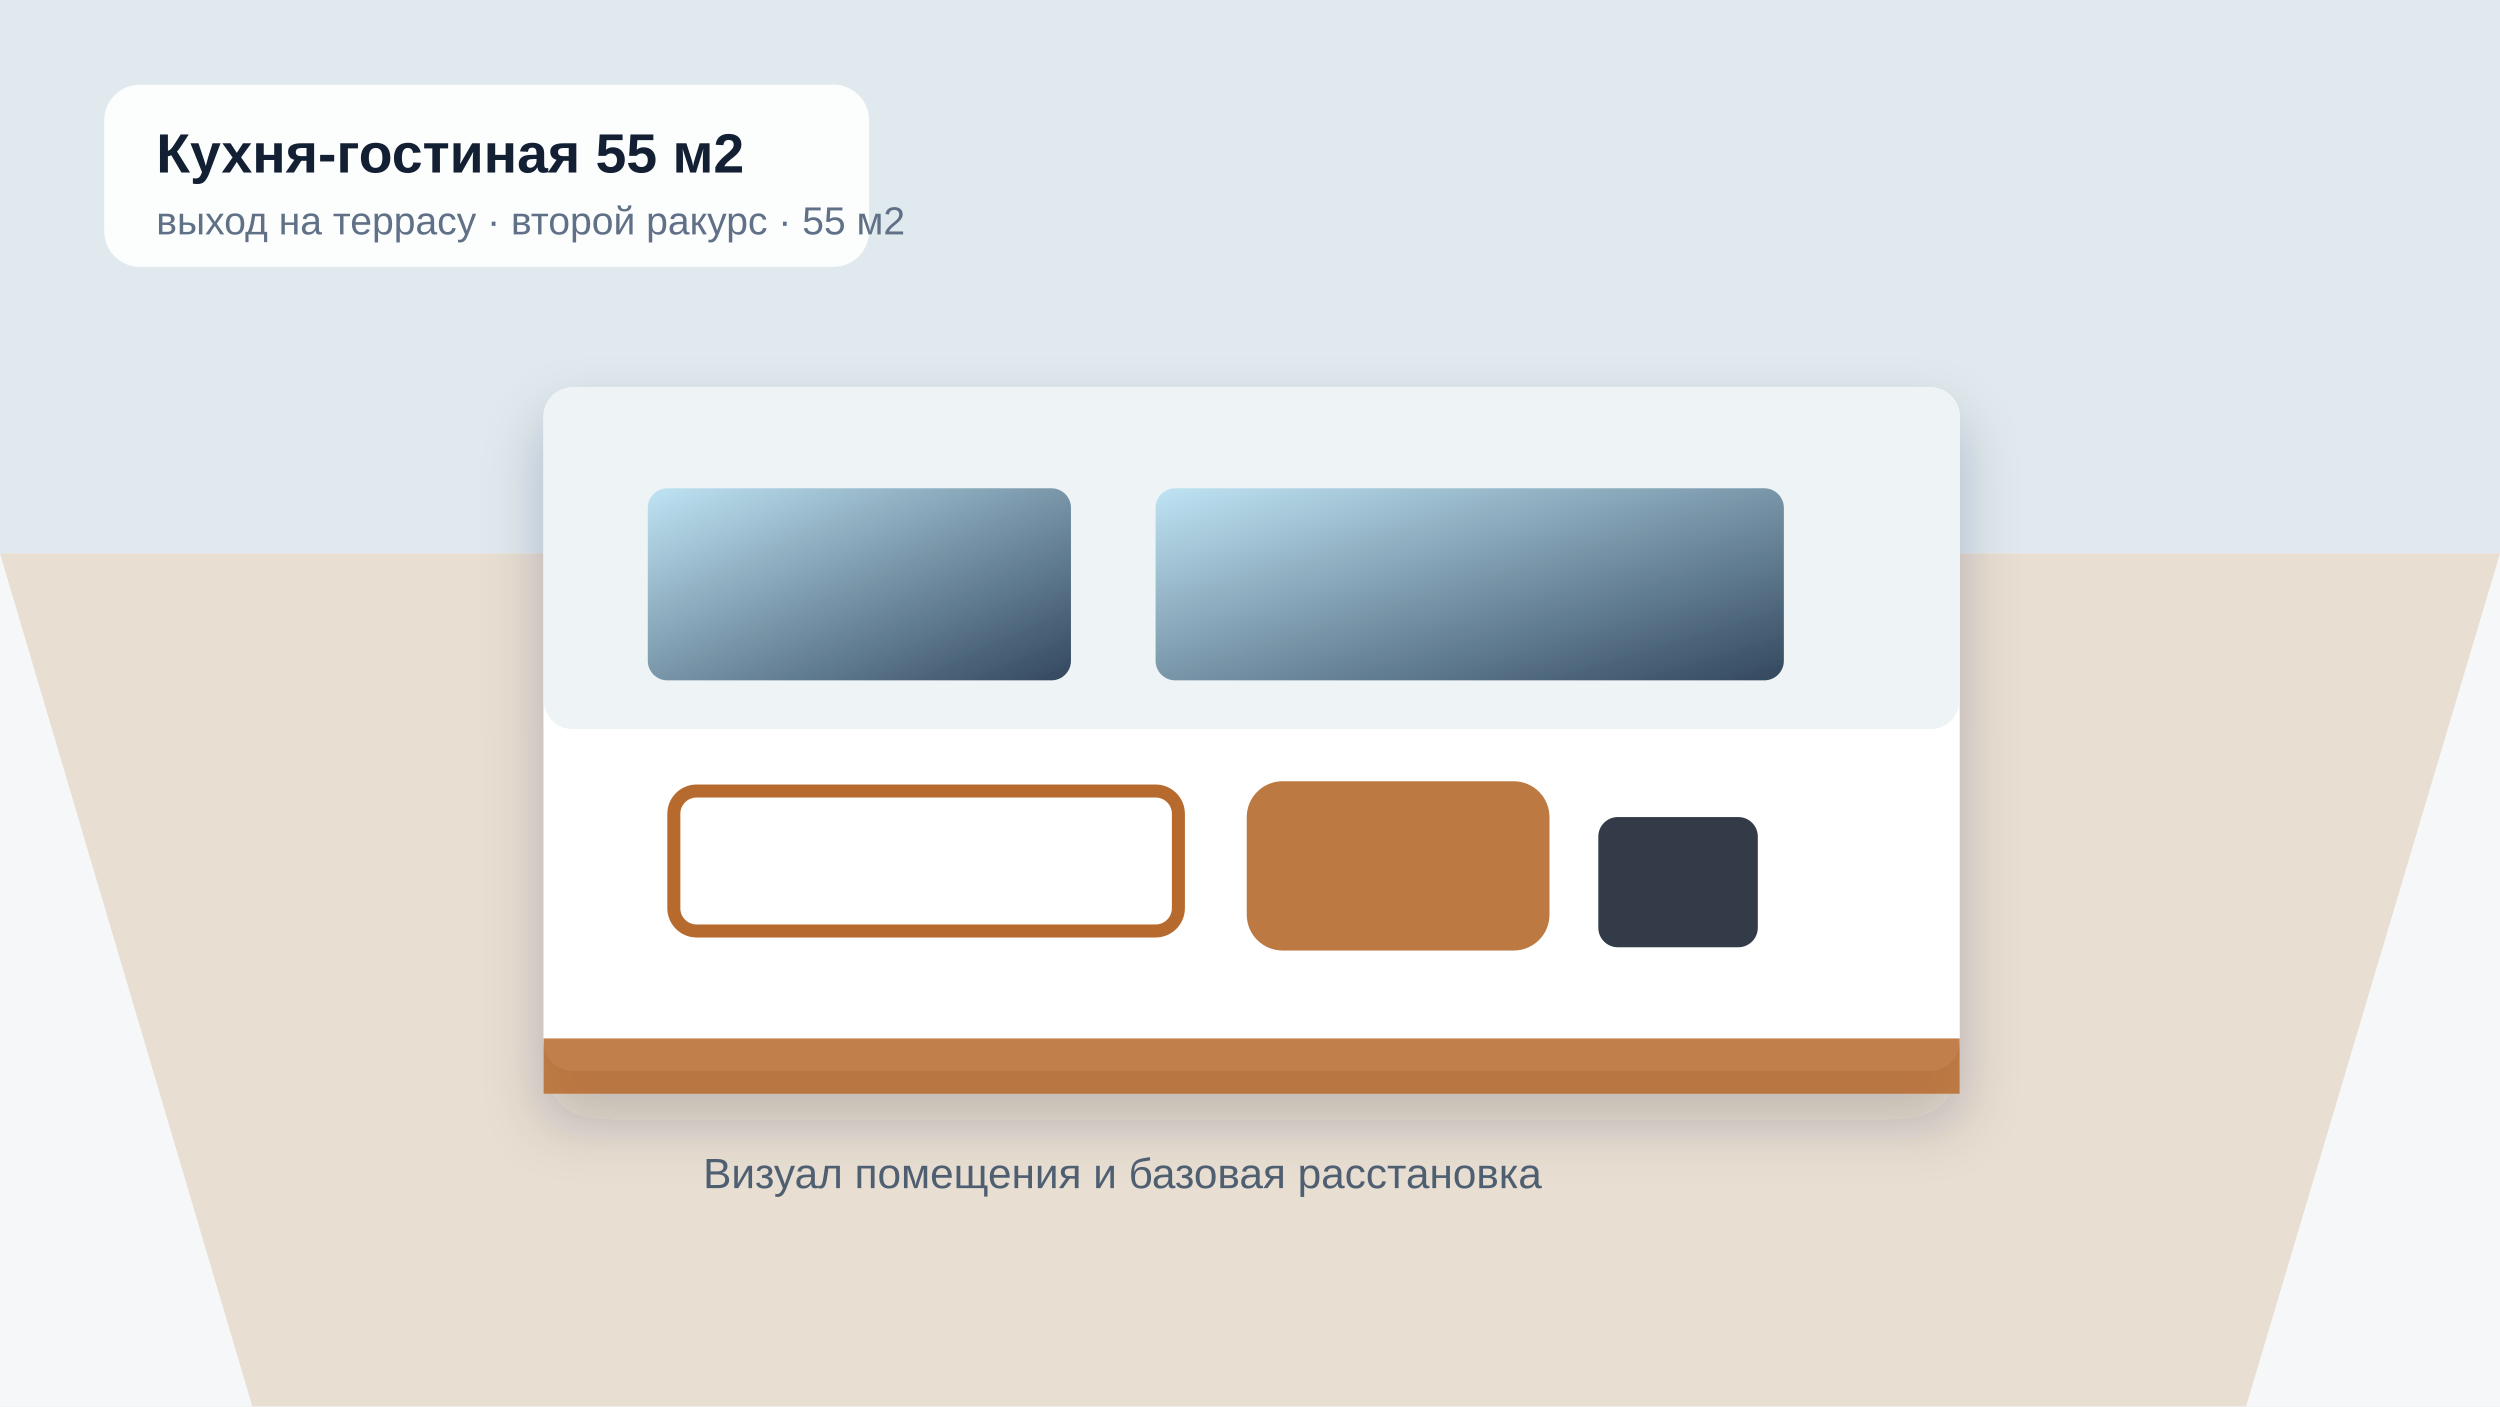
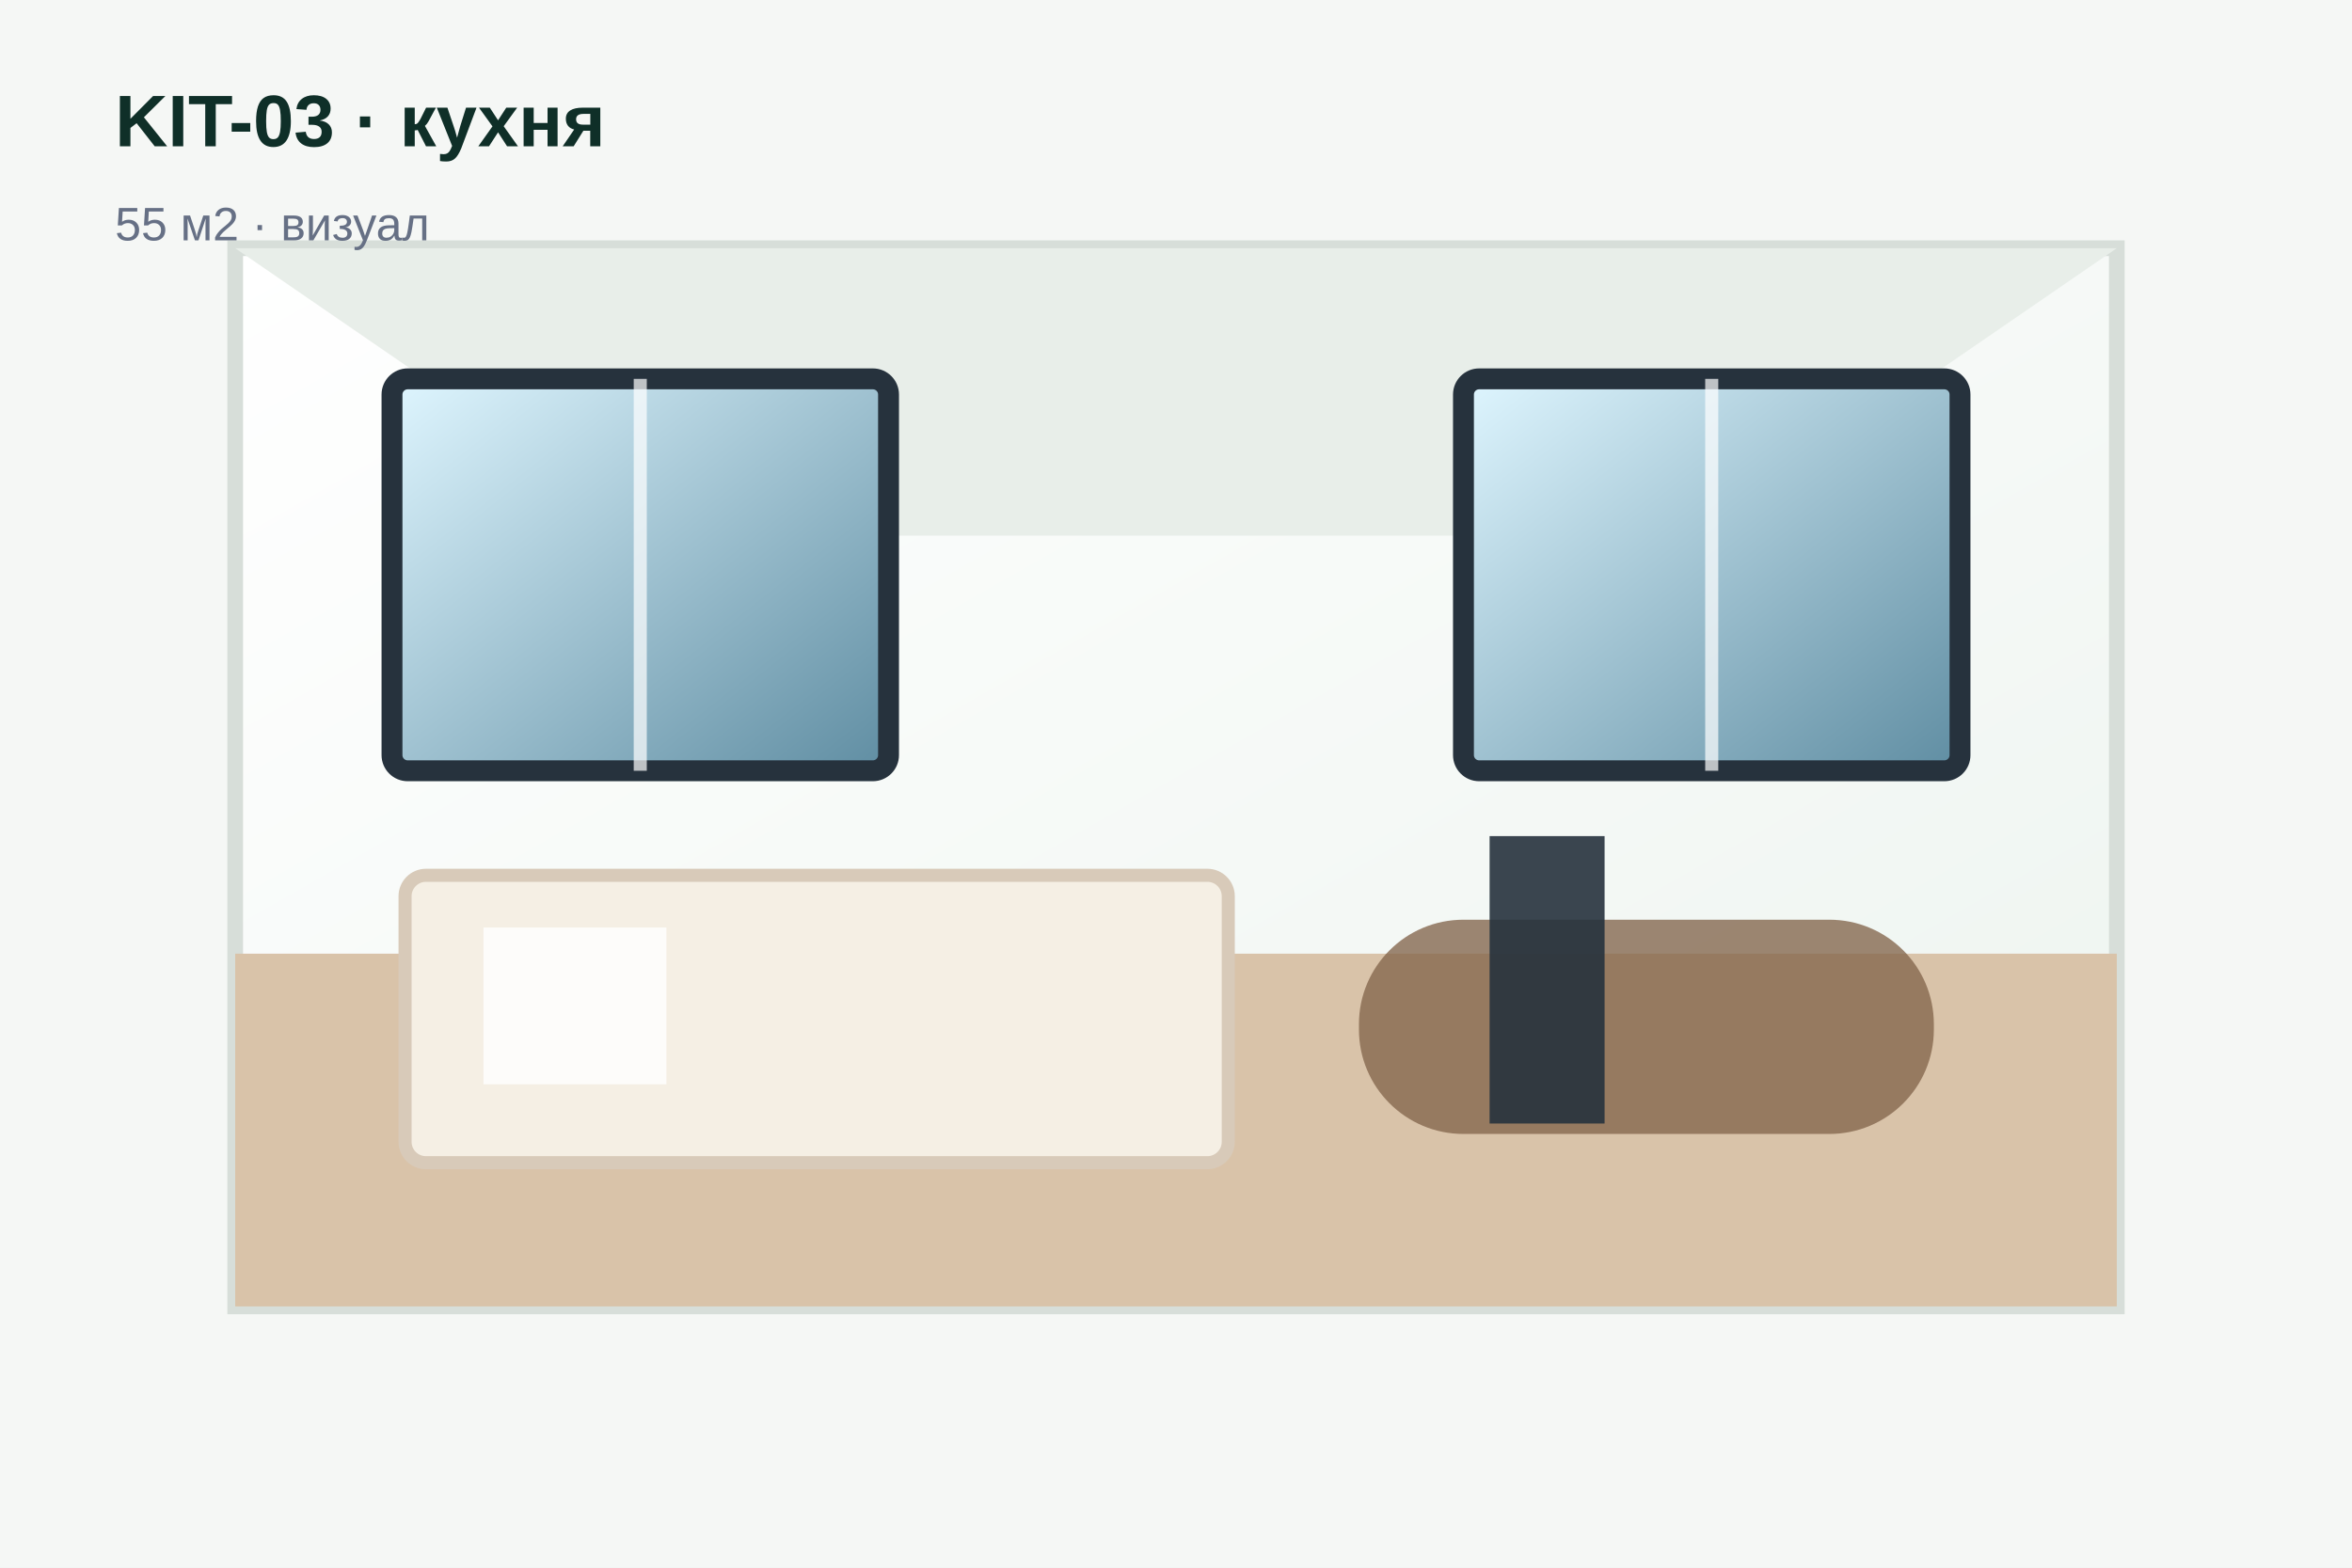
- <svg xmlns="http://www.w3.org/2000/svg" width="1536" height="864" viewBox="0 0 1536 864" role="img">
+ <svg xmlns="http://www.w3.org/2000/svg" viewBox="0 0 900 600" width="900" height="600" role="img">
  <defs>
-     <linearGradient id="sky" x1="0" x2="0" y1="0" y2="1">
-       <stop offset="0" stop-color="#d8f0ff" />
-       <stop offset="1" stop-color="#f7fbff" />
+     <linearGradient id="sky" x1="0" y1="0" x2="0" y2="1">
+       <stop offset="0" stop-color="#bfe6ff" />
+       <stop offset="1" stop-color="#eef8ff" />
    </linearGradient>
-     <linearGradient id="glass" x1="0" x2="1" y1="0" y2="1">
-       <stop offset="0" stop-color="#bfe4f4" />
-       <stop offset="1" stop-color="#33485e" />
+     <linearGradient id="glass" x1="0" y1="0" x2="1" y2="1">
+       <stop offset="0" stop-color="#dff6ff" />
+       <stop offset="1" stop-color="#5f8da2" />
    </linearGradient>
-     <filter id="shadow" x="-20%" y="-20%" width="140%" height="140%">
-       <feDropShadow dx="0" dy="18" stdDeviation="18" flood-color="#1d2733" flood-opacity=".22" />
+     <linearGradient id="room" x1="0" y1="0" x2="1" y2="1">
+       <stop offset="0" stop-color="#ffffff" />
+       <stop offset="1" stop-color="#edf4ef" />
+     </linearGradient>
+     <filter id="shadow" x="-20%" y="-20%" width="140%" height="160%">
+       <feDropShadow dx="0" dy="18" stdDeviation="18" flood-color="#1f2937" flood-opacity="0.18" />
    </filter>
  </defs>
-   <rect width="1536" height="864" fill="#f5f7f8" />
-   <rect x="0" y="0" width="1536" height="340" fill="#dfe9ee" />
-   <path d="M0 340 L1536 340 L1380 864 L155 864 Z" fill="#e8ded2" />
-   <rect x="64" y="52" width="470" height="112" rx="22" fill="#ffffff" opacity=".9" />
-   <text x="96" y="106" font-family="Arial, sans-serif" font-size="34" font-weight="700" fill="#132033">Кухня-гостиная 55 м2</text>
-   <text x="96" y="144" font-family="Arial, sans-serif" font-size="24" fill="#607087">выход на террасу · второй ракурс · 55 м2</text>
-   <g filter="url(#shadow)">
-     <rect x="334" y="238" width="870" height="420" rx="18" fill="#ffffff" />
-     <rect x="334" y="238" width="870" height="210" rx="18" fill="#eef3f5" />
-     <rect x="398" y="300" width="260" height="118" rx="12" fill="url(#glass)" />
-     <rect x="710" y="300" width="386" height="118" rx="12" fill="url(#glass)" />
-     <rect x="414" y="486" width="310" height="86" rx="14" fill="#ffffff" stroke="#b66a2d" stroke-width="8" />
-     <rect x="766" y="480" width="186" height="104" rx="22" fill="#b66a2d" opacity=".9" />
-     <rect x="982" y="502" width="98" height="80" rx="12" fill="#303b47" />
-     <rect x="334" y="638" width="870" height="34" fill="#b66a2d" opacity=".85" />
-   </g>
-   <text x="432" y="730" font-family="Arial, sans-serif" font-size="26" fill="#4f5f72">Визуал помещения и базовая расстановка</text>
+   <rect width="900" height="600" fill="#f5f7f5" />
+   <path d="M90 95 H810 V500 H90 Z" fill="url(#room)" stroke="#d7ded9" stroke-width="6" />
+   <path d="M90 365 H810 V500 H90 Z" fill="#d9c3a9" />
+   <path d="M90 95 L250 205 H650 L810 95" fill="#e8eee9" />
+   <rect x="150" y="145" width="190" height="150" rx="6" fill="url(#glass)" stroke="#26323d" stroke-width="8" />
+   <rect x="560" y="145" width="190" height="150" rx="6" fill="url(#glass)" stroke="#26323d" stroke-width="8" />
+   <path d="M245 145 V295 M655 145 V295" stroke="#ffffff" stroke-width="5" opacity="0.7" />
+   <rect x="155" y="335" width="315" height="110" rx="8" fill="#f5efe4" stroke="#d8cab9" stroke-width="5" />
+   <rect x="185" y="355" width="70" height="60" fill="#ffffff" opacity="0.82" />
+   <rect x="520" y="352" width="220" height="82" rx="40" fill="#83654c" opacity="0.78" />
+   <rect x="570" y="320" width="44" height="110" fill="#26323d" opacity="0.9" />
+   <text x="44" y="56" fill="#0f2f28" font-family="Arial, sans-serif" font-size="28" font-weight="800">KIT-03 · кухня</text>
+   <text x="44" y="92" fill="#667085" font-family="Arial, sans-serif" font-size="18">55 м2 · визуал</text>
</svg>
